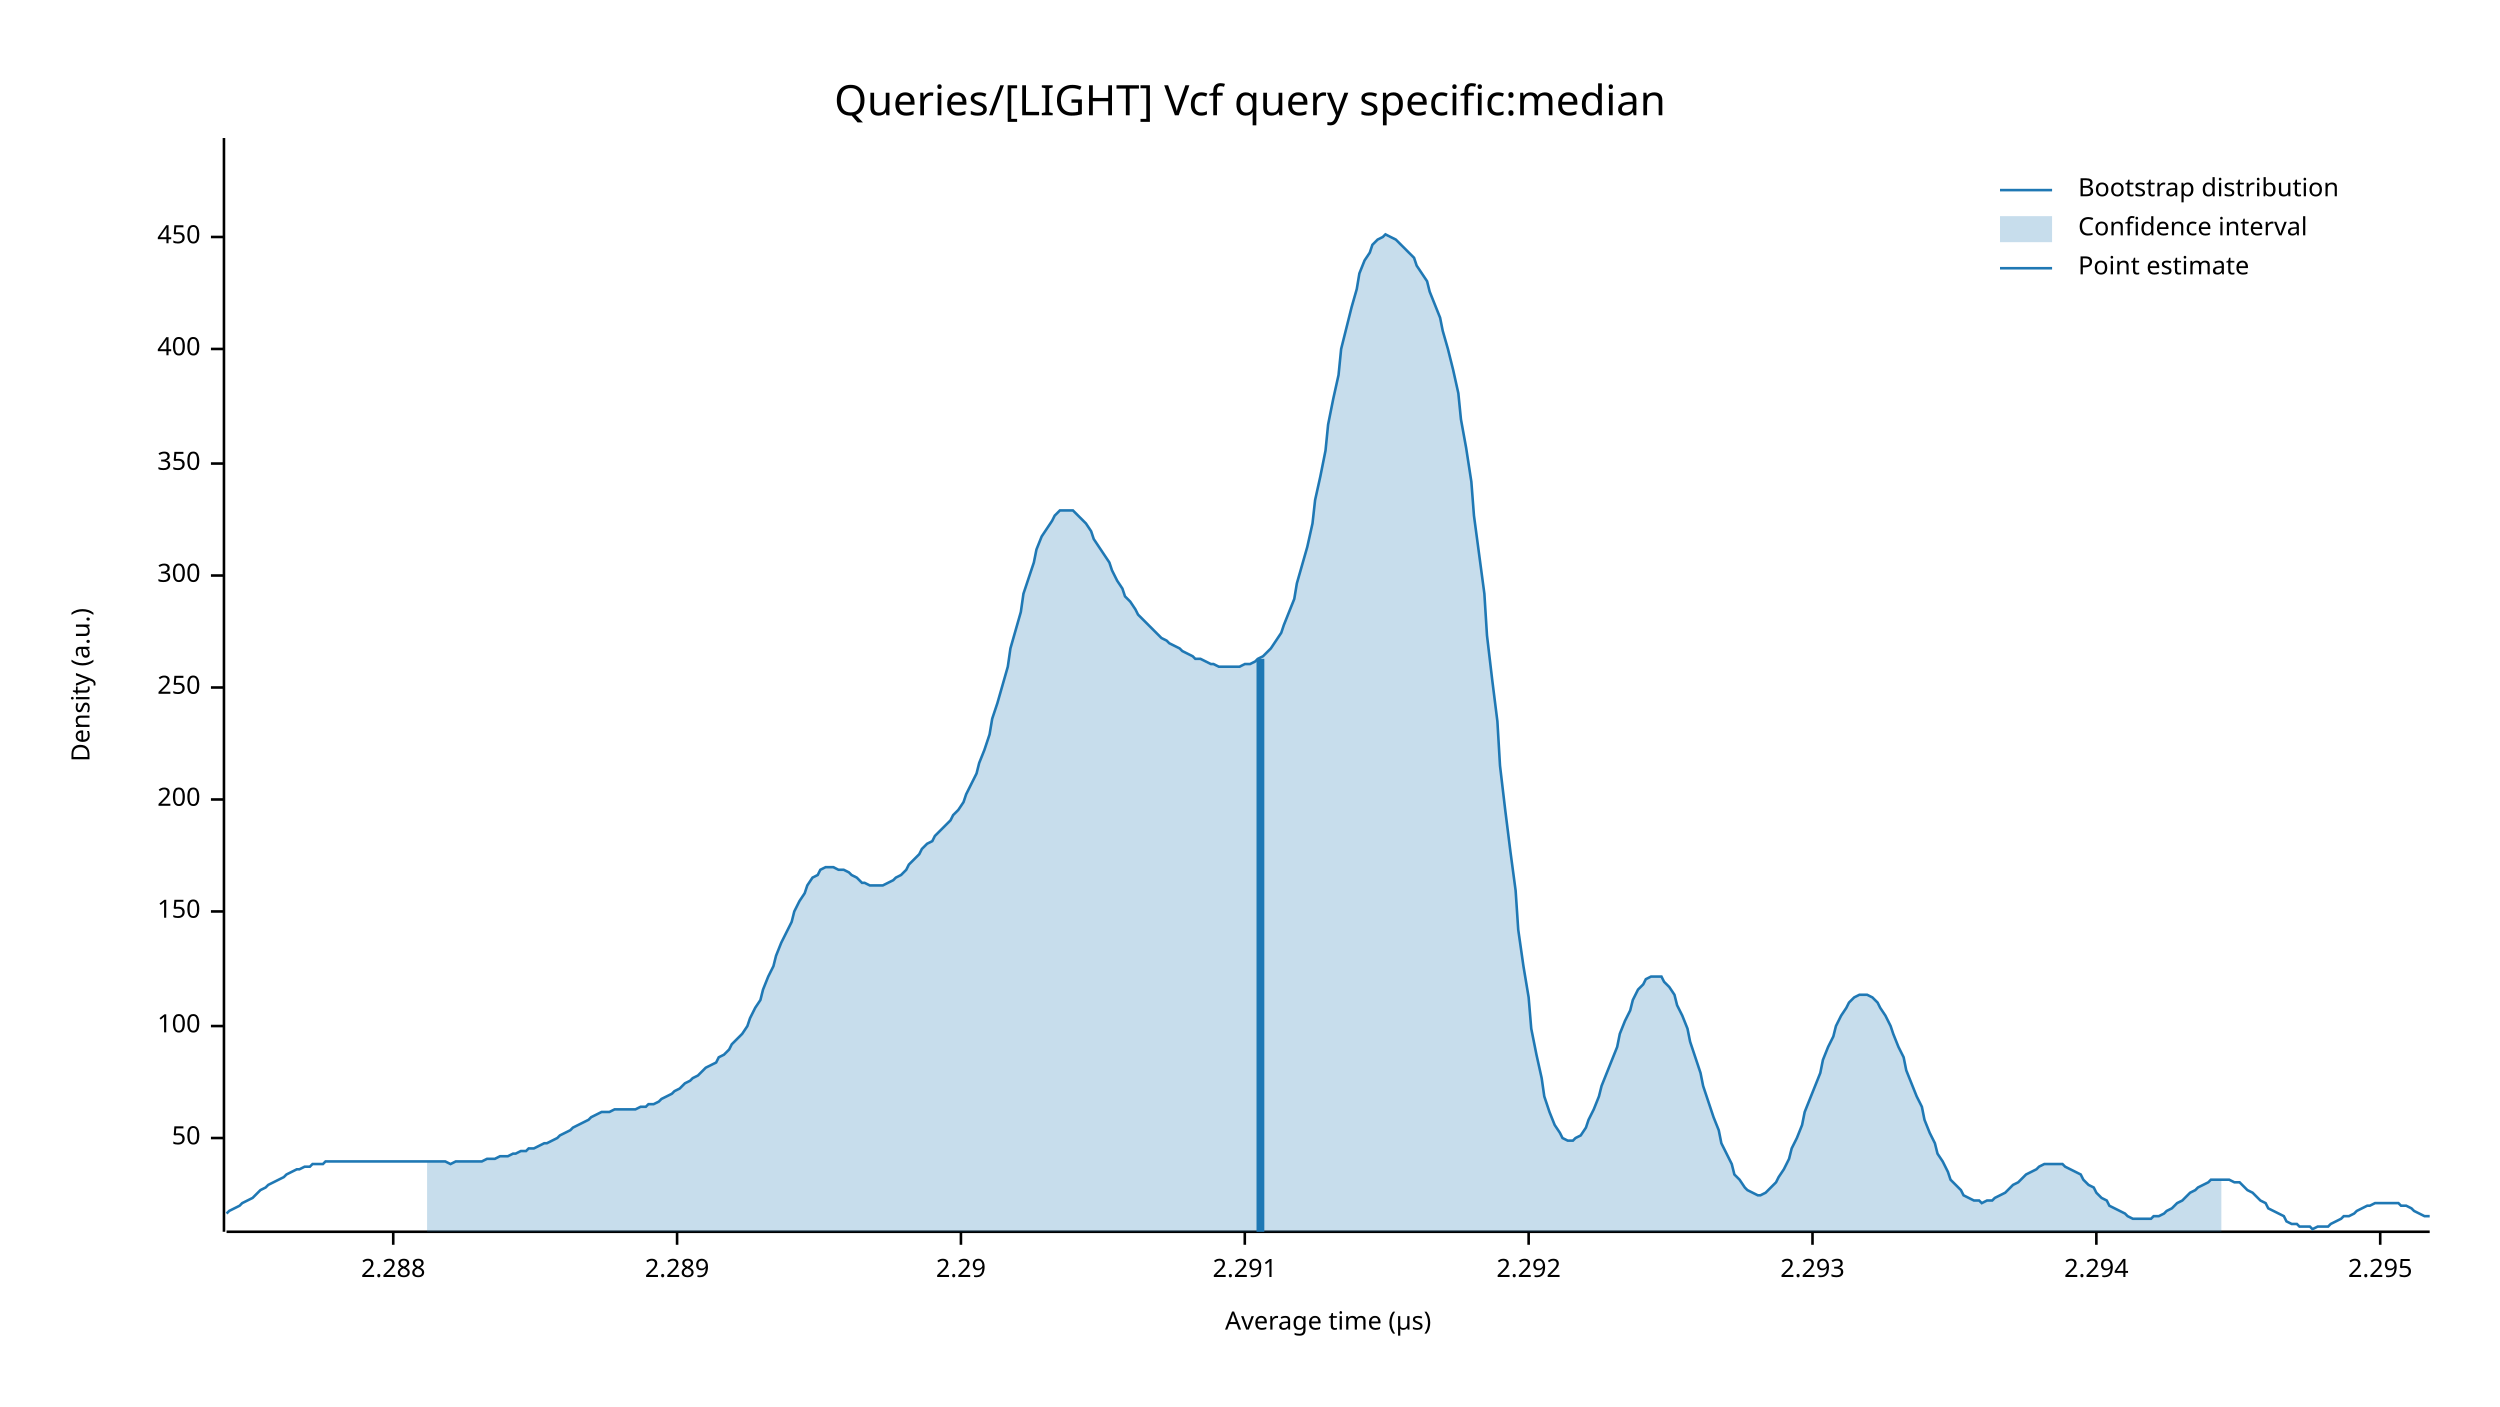
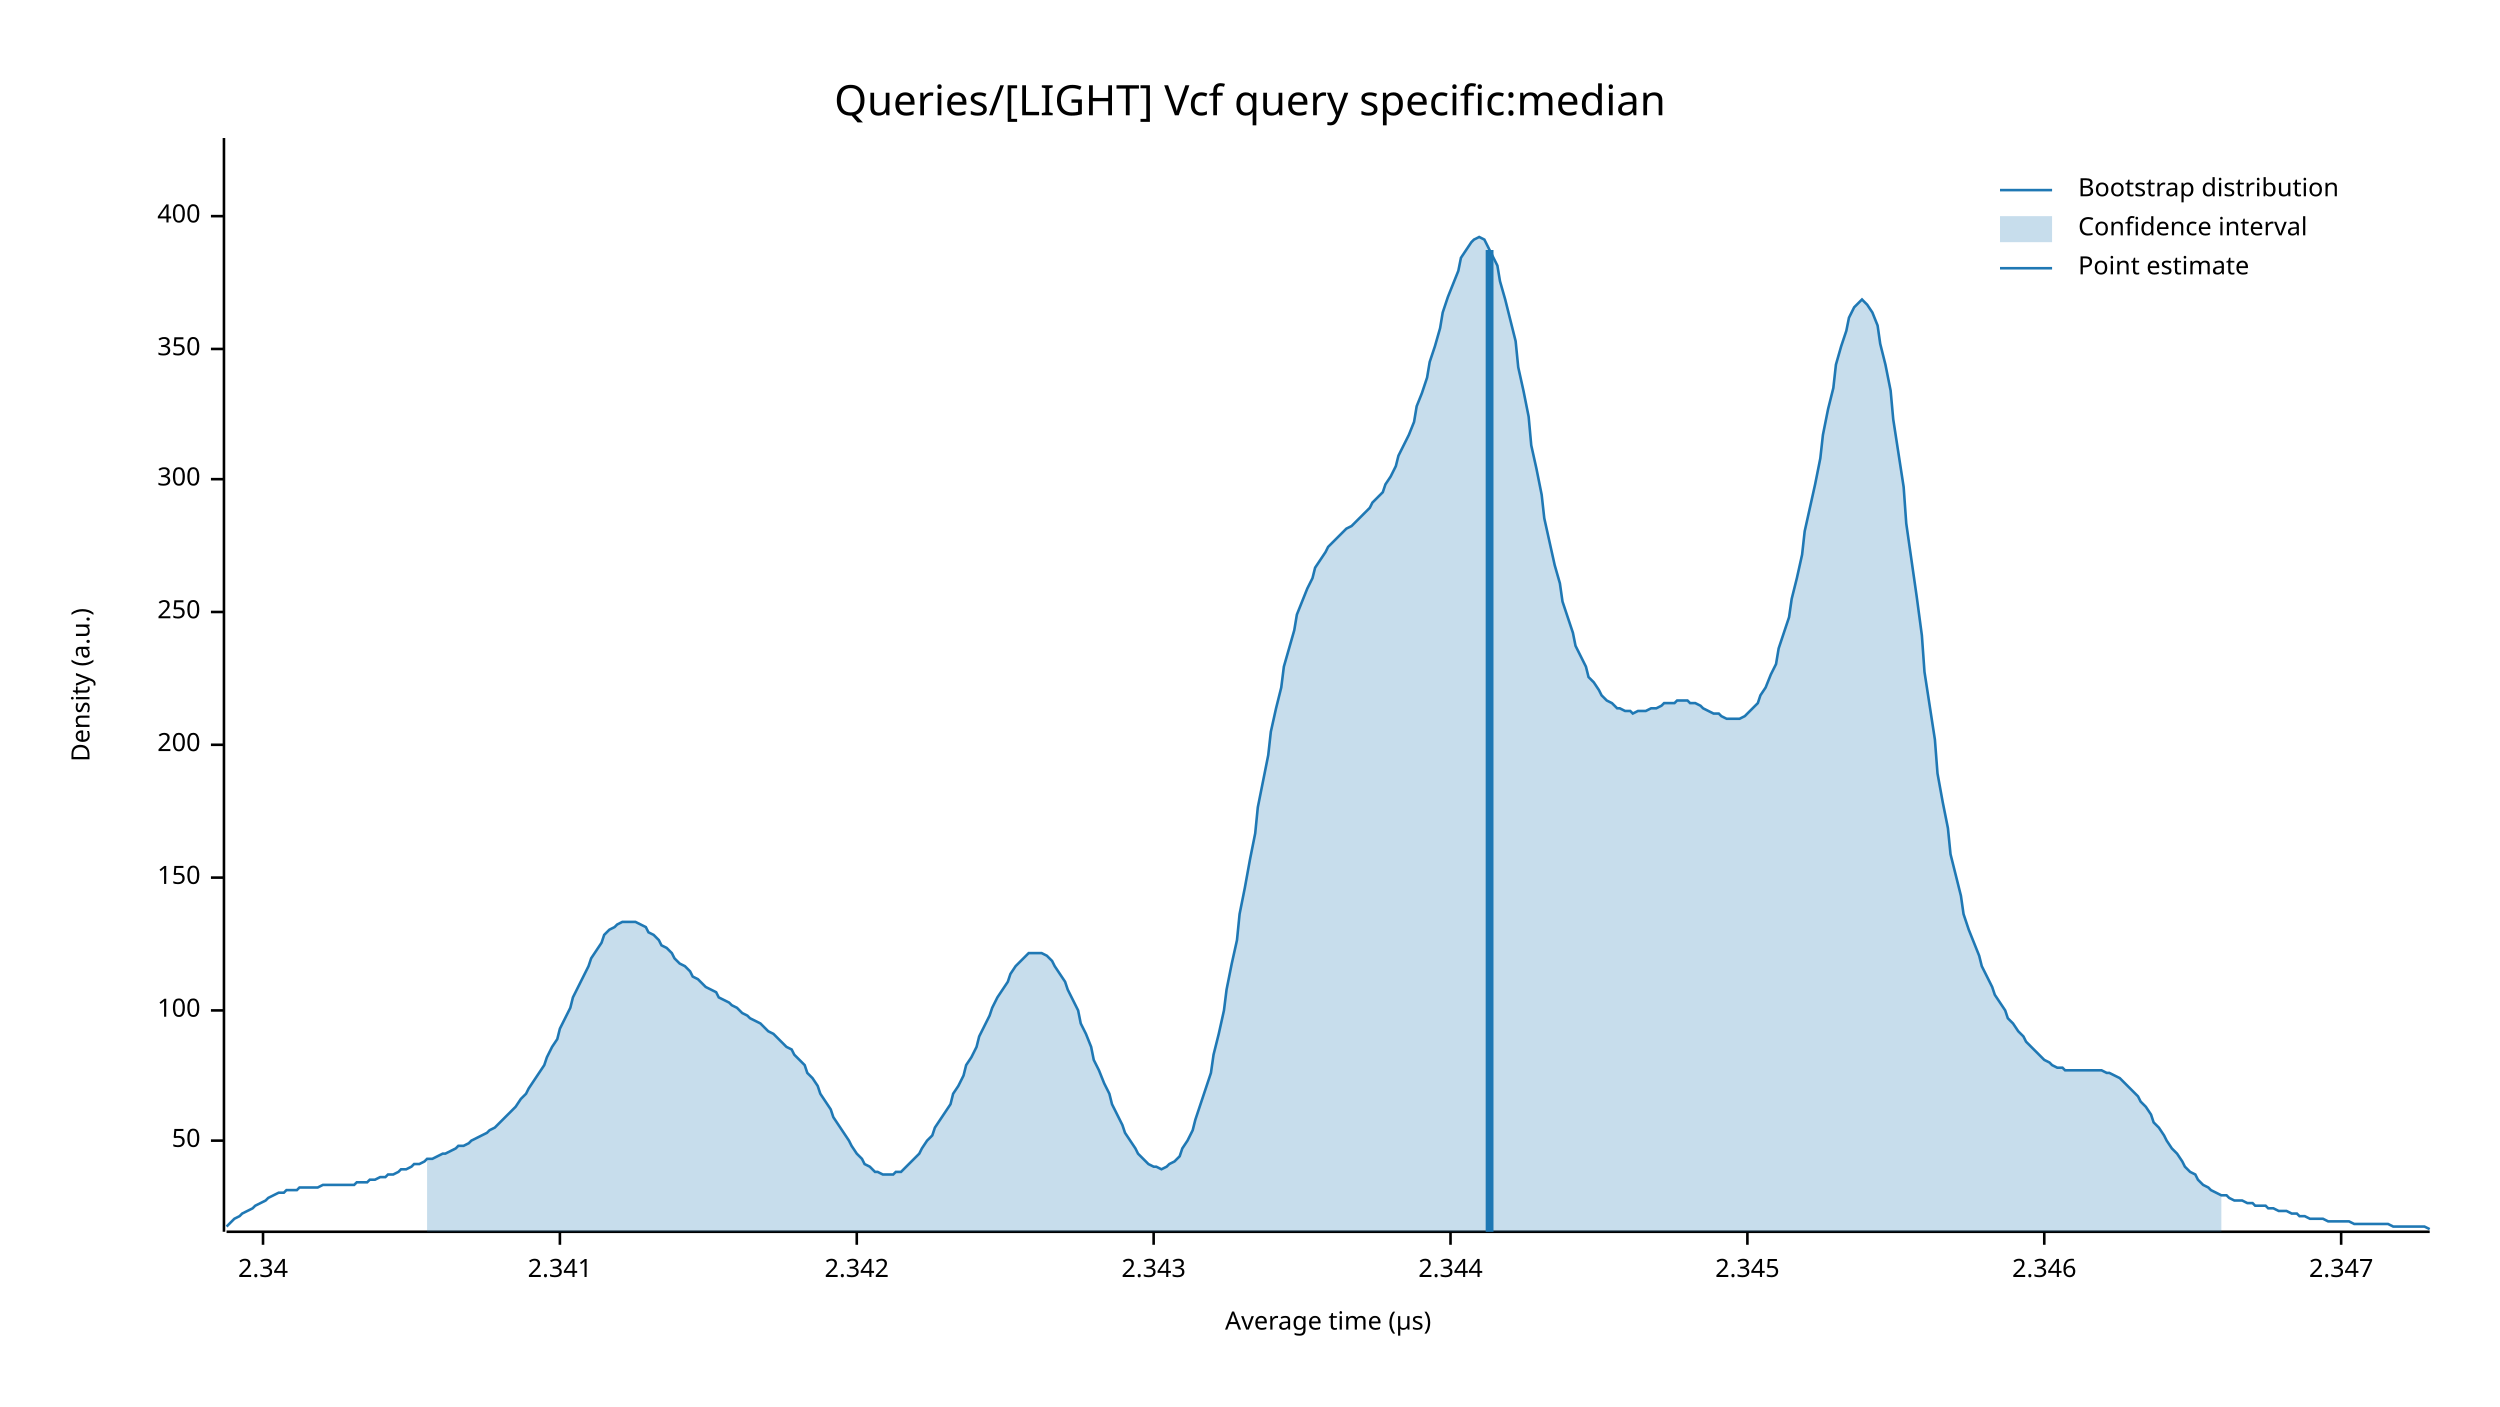
<svg xmlns="http://www.w3.org/2000/svg" width="960" height="540" viewBox="0 0 960 540">
  <text x="480" y="32" dy="0.76em" text-anchor="middle" font-family="sans-serif" font-size="16.129" opacity="1" fill="#000000">
Queries/[LIGHT] Vcf query specific:median
</text>
  <text x="27" y="263" dy="0.76em" text-anchor="middle" font-family="sans-serif" font-size="9.677" opacity="1" fill="#000000" transform="rotate(270, 27, 263)">
Density (a.u.)
</text>
  <text x="510" y="513" dy="-0.5ex" text-anchor="middle" font-family="sans-serif" font-size="9.677" opacity="1" fill="#000000">
Average time (µs)
</text>
  <polyline fill="none" opacity="1" stroke="#000000" stroke-width="1" points="86,53 86,473 " />
-   <text x="77" y="437" dy="0.5ex" text-anchor="end" font-family="sans-serif" font-size="9.677" opacity="1" fill="#000000">
+   <text x="77" y="438" dy="0.5ex" text-anchor="end" font-family="sans-serif" font-size="9.677" opacity="1" fill="#000000">
50
</text>
-   <polyline fill="none" opacity="1" stroke="#000000" stroke-width="1" points="81,437 86,437 " />
-   <text x="77" y="394" dy="0.5ex" text-anchor="end" font-family="sans-serif" font-size="9.677" opacity="1" fill="#000000">
+   <polyline fill="none" opacity="1" stroke="#000000" stroke-width="1" points="81,438 86,438 " />
+   <text x="77" y="388" dy="0.5ex" text-anchor="end" font-family="sans-serif" font-size="9.677" opacity="1" fill="#000000">
100
</text>
-   <polyline fill="none" opacity="1" stroke="#000000" stroke-width="1" points="81,394 86,394 " />
-   <text x="77" y="350" dy="0.5ex" text-anchor="end" font-family="sans-serif" font-size="9.677" opacity="1" fill="#000000">
+   <polyline fill="none" opacity="1" stroke="#000000" stroke-width="1" points="81,388 86,388 " />
+   <text x="77" y="337" dy="0.5ex" text-anchor="end" font-family="sans-serif" font-size="9.677" opacity="1" fill="#000000">
150
</text>
-   <polyline fill="none" opacity="1" stroke="#000000" stroke-width="1" points="81,350 86,350 " />
-   <text x="77" y="307" dy="0.5ex" text-anchor="end" font-family="sans-serif" font-size="9.677" opacity="1" fill="#000000">
+   <polyline fill="none" opacity="1" stroke="#000000" stroke-width="1" points="81,337 86,337 " />
+   <text x="77" y="286" dy="0.5ex" text-anchor="end" font-family="sans-serif" font-size="9.677" opacity="1" fill="#000000">
200
</text>
-   <polyline fill="none" opacity="1" stroke="#000000" stroke-width="1" points="81,307 86,307 " />
-   <text x="77" y="264" dy="0.5ex" text-anchor="end" font-family="sans-serif" font-size="9.677" opacity="1" fill="#000000">
+   <polyline fill="none" opacity="1" stroke="#000000" stroke-width="1" points="81,286 86,286 " />
+   <text x="77" y="235" dy="0.5ex" text-anchor="end" font-family="sans-serif" font-size="9.677" opacity="1" fill="#000000">
250
</text>
-   <polyline fill="none" opacity="1" stroke="#000000" stroke-width="1" points="81,264 86,264 " />
-   <text x="77" y="221" dy="0.5ex" text-anchor="end" font-family="sans-serif" font-size="9.677" opacity="1" fill="#000000">
+   <polyline fill="none" opacity="1" stroke="#000000" stroke-width="1" points="81,235 86,235 " />
+   <text x="77" y="184" dy="0.5ex" text-anchor="end" font-family="sans-serif" font-size="9.677" opacity="1" fill="#000000">
300
</text>
-   <polyline fill="none" opacity="1" stroke="#000000" stroke-width="1" points="81,221 86,221 " />
-   <text x="77" y="178" dy="0.5ex" text-anchor="end" font-family="sans-serif" font-size="9.677" opacity="1" fill="#000000">
+   <polyline fill="none" opacity="1" stroke="#000000" stroke-width="1" points="81,184 86,184 " />
+   <text x="77" y="134" dy="0.5ex" text-anchor="end" font-family="sans-serif" font-size="9.677" opacity="1" fill="#000000">
350
</text>
-   <polyline fill="none" opacity="1" stroke="#000000" stroke-width="1" points="81,178 86,178 " />
-   <text x="77" y="134" dy="0.5ex" text-anchor="end" font-family="sans-serif" font-size="9.677" opacity="1" fill="#000000">
+   <polyline fill="none" opacity="1" stroke="#000000" stroke-width="1" points="81,134 86,134 " />
+   <text x="77" y="83" dy="0.5ex" text-anchor="end" font-family="sans-serif" font-size="9.677" opacity="1" fill="#000000">
400
</text>
-   <polyline fill="none" opacity="1" stroke="#000000" stroke-width="1" points="81,134 86,134 " />
-   <text x="77" y="91" dy="0.5ex" text-anchor="end" font-family="sans-serif" font-size="9.677" opacity="1" fill="#000000">
- 450
+   <polyline fill="none" opacity="1" stroke="#000000" stroke-width="1" points="81,83 86,83 " />
+   <polyline fill="none" opacity="1" stroke="#000000" stroke-width="1" points="87,473 933,473 " />
+   <text x="101" y="483" dy="0.76em" text-anchor="middle" font-family="sans-serif" font-size="9.677" opacity="1" fill="#000000">
+ 2.34
</text>
-   <polyline fill="none" opacity="1" stroke="#000000" stroke-width="1" points="81,91 86,91 " />
-   <polyline fill="none" opacity="1" stroke="#000000" stroke-width="1" points="87,473 933,473 " />
-   <text x="151" y="483" dy="0.76em" text-anchor="middle" font-family="sans-serif" font-size="9.677" opacity="1" fill="#000000">
- 2.288
+   <polyline fill="none" opacity="1" stroke="#000000" stroke-width="1" points="101,473 101,478 " />
+   <text x="215" y="483" dy="0.76em" text-anchor="middle" font-family="sans-serif" font-size="9.677" opacity="1" fill="#000000">
+ 2.341
</text>
-   <polyline fill="none" opacity="1" stroke="#000000" stroke-width="1" points="151,473 151,478 " />
-   <text x="260" y="483" dy="0.76em" text-anchor="middle" font-family="sans-serif" font-size="9.677" opacity="1" fill="#000000">
- 2.289
+   <polyline fill="none" opacity="1" stroke="#000000" stroke-width="1" points="215,473 215,478 " />
+   <text x="329" y="483" dy="0.76em" text-anchor="middle" font-family="sans-serif" font-size="9.677" opacity="1" fill="#000000">
+ 2.342
</text>
-   <polyline fill="none" opacity="1" stroke="#000000" stroke-width="1" points="260,473 260,478 " />
-   <text x="369" y="483" dy="0.76em" text-anchor="middle" font-family="sans-serif" font-size="9.677" opacity="1" fill="#000000">
- 2.29
+   <polyline fill="none" opacity="1" stroke="#000000" stroke-width="1" points="329,473 329,478 " />
+   <text x="443" y="483" dy="0.76em" text-anchor="middle" font-family="sans-serif" font-size="9.677" opacity="1" fill="#000000">
+ 2.343
</text>
-   <polyline fill="none" opacity="1" stroke="#000000" stroke-width="1" points="369,473 369,478 " />
-   <text x="478" y="483" dy="0.76em" text-anchor="middle" font-family="sans-serif" font-size="9.677" opacity="1" fill="#000000">
- 2.291
+   <polyline fill="none" opacity="1" stroke="#000000" stroke-width="1" points="443,473 443,478 " />
+   <text x="557" y="483" dy="0.76em" text-anchor="middle" font-family="sans-serif" font-size="9.677" opacity="1" fill="#000000">
+ 2.344
</text>
-   <polyline fill="none" opacity="1" stroke="#000000" stroke-width="1" points="478,473 478,478 " />
-   <text x="587" y="483" dy="0.76em" text-anchor="middle" font-family="sans-serif" font-size="9.677" opacity="1" fill="#000000">
- 2.292
+   <polyline fill="none" opacity="1" stroke="#000000" stroke-width="1" points="557,473 557,478 " />
+   <text x="671" y="483" dy="0.76em" text-anchor="middle" font-family="sans-serif" font-size="9.677" opacity="1" fill="#000000">
+ 2.345
</text>
-   <polyline fill="none" opacity="1" stroke="#000000" stroke-width="1" points="587,473 587,478 " />
-   <text x="696" y="483" dy="0.76em" text-anchor="middle" font-family="sans-serif" font-size="9.677" opacity="1" fill="#000000">
- 2.293
+   <polyline fill="none" opacity="1" stroke="#000000" stroke-width="1" points="671,473 671,478 " />
+   <text x="785" y="483" dy="0.76em" text-anchor="middle" font-family="sans-serif" font-size="9.677" opacity="1" fill="#000000">
+ 2.346
</text>
-   <polyline fill="none" opacity="1" stroke="#000000" stroke-width="1" points="696,473 696,478 " />
-   <text x="805" y="483" dy="0.76em" text-anchor="middle" font-family="sans-serif" font-size="9.677" opacity="1" fill="#000000">
- 2.294
+   <polyline fill="none" opacity="1" stroke="#000000" stroke-width="1" points="785,473 785,478 " />
+   <text x="899" y="483" dy="0.76em" text-anchor="middle" font-family="sans-serif" font-size="9.677" opacity="1" fill="#000000">
+ 2.347
</text>
-   <polyline fill="none" opacity="1" stroke="#000000" stroke-width="1" points="805,473 805,478 " />
-   <text x="914" y="483" dy="0.76em" text-anchor="middle" font-family="sans-serif" font-size="9.677" opacity="1" fill="#000000">
- 2.295
- </text>
-   <polyline fill="none" opacity="1" stroke="#000000" stroke-width="1" points="914,473 914,478 " />
-   <polyline fill="none" opacity="1" stroke="#1F78B4" stroke-width="1" points="87,466 88,465 90,464 92,463 93,462 95,461 97,460 98,459 100,457 102,456 103,455 105,454 107,453 109,452 110,451 112,450 114,449 115,449 117,448 119,448 120,447 122,447 124,447 125,446 127,446 129,446 131,446 132,446 134,446 136,446 137,446 139,446 141,446 142,446 144,446 146,446 148,446 149,446 151,446 153,446 154,446 156,446 158,446 159,446 161,446 163,446 164,446 166,446 168,446 170,446 171,446 173,447 175,446 176,446 178,446 180,446 181,446 183,446 185,446 187,445 188,445 190,445 192,444 193,444 195,444 197,443 198,443 200,442 202,442 203,441 205,441 207,440 209,439 210,439 212,438 214,437 215,436 217,435 219,434 220,433 222,432 224,431 226,430 227,429 229,428 231,427 232,427 234,427 236,426 237,426 239,426 241,426 242,426 244,426 246,425 248,425 249,424 251,424 253,423 254,422 256,421 258,420 259,419 261,418 263,416 265,415 266,414 268,413 270,411 271,410 273,409 275,408 276,406 278,405 280,403 281,401 283,399 285,397 287,394 288,391 290,387 292,384 293,380 295,375 297,371 298,367 300,362 302,358 304,354 305,350 307,346 309,343 310,340 312,337 314,336 315,334 317,333 319,333 320,333 322,334 324,334 326,335 327,336 329,337 331,339 332,339 334,340 336,340 337,340 339,340 341,339 343,338 344,337 346,336 348,334 349,332 351,330 353,328 354,326 356,324 358,323 359,321 361,319 363,317 365,315 366,313 368,311 370,308 371,305 373,301 375,297 376,293 378,288 380,282 381,276 383,270 385,263 387,256 388,249 390,242 392,235 393,228 395,222 397,216 398,211 400,206 402,203 404,200 405,198 407,196 409,196 410,196 412,196 414,198 415,199 417,201 419,204 420,207 422,210 424,213 426,216 427,219 429,223 431,226 432,229 434,231 436,234 437,236 439,238 441,240 443,242 444,243 446,245 448,246 449,247 451,248 453,249 454,250 456,251 458,252 459,253 461,253 463,254 465,255 466,255 468,256 470,256 471,256 473,256 475,256 476,256 478,255 480,255 482,254 483,253 485,252 487,250 488,249 490,246 492,243 493,240 495,235 497,230 498,224 500,217 502,210 504,201 505,192 507,183 509,173 510,163 512,153 514,144 515,134 517,126 519,118 521,111 522,105 524,100 526,97 527,94 529,92 531,91 532,90 534,91 536,92 537,93 539,95 541,97 543,99 544,102 546,105 548,108 549,112 551,117 553,122 554,127 556,134 558,142 560,151 561,161 563,172 565,185 566,198 568,213 570,228 571,244 573,261 575,277 576,294 578,311 580,327 582,342 583,357 585,371 587,383 588,395 590,405 592,414 593,421 595,427 597,432 599,435 600,437 602,438 604,438 605,437 607,436 609,433 610,430 612,426 614,421 615,417 617,412 619,407 621,402 622,397 624,392 626,388 627,384 629,380 631,378 632,376 634,375 636,375 638,375 639,377 641,379 643,382 644,386 646,390 648,395 649,400 651,406 653,412 654,417 656,423 658,429 660,434 661,439 663,443 665,447 666,451 668,453 670,456 671,457 673,458 675,459 676,459 678,458 680,456 682,454 683,452 685,449 687,445 688,441 690,437 692,432 693,427 695,422 697,417 699,412 700,407 702,402 704,398 705,394 707,390 709,387 710,385 712,383 714,382 715,382 717,382 719,383 721,385 722,387 724,390 726,394 727,397 729,402 731,406 732,411 734,416 736,421 738,425 739,430 741,435 743,439 744,443 746,446 748,450 749,453 751,455 753,457 754,459 756,460 758,461 760,461 761,462 763,461 765,461 766,460 768,459 770,458 771,457 773,455 775,454 777,452 778,451 780,450 782,449 783,448 785,447 787,447 788,447 790,447 792,447 793,448 795,449 797,450 799,451 800,453 802,455 804,456 805,458 807,460 809,461 810,463 812,464 814,465 816,466 817,467 819,468 821,468 822,468 824,468 826,468 827,467 829,467 831,466 832,465 834,464 836,462 838,461 839,460 841,458 843,457 844,456 846,455 848,454 849,453 851,453 853,453 855,453 856,453 858,454 860,454 861,455 863,457 865,458 866,459 868,461 870,462 871,464 873,465 875,466 877,467 878,469 880,470 882,470 883,471 885,471 887,471 888,472 890,471 892,471 894,471 895,470 897,469 899,468 900,467 902,467 904,466 905,465 907,464 909,463 910,463 912,462 914,462 916,462 917,462 919,462 921,462 922,463 924,463 926,464 927,465 929,466 931,467 933,467 " />
-   <polygon opacity="0.25" fill="#1F78B4" points="164,446 166,446 168,446 170,446 171,446 173,447 175,446 176,446 178,446 180,446 181,446 183,446 185,446 187,445 188,445 190,445 192,444 193,444 195,444 197,443 198,443 200,442 202,442 203,441 205,441 207,440 209,439 210,439 212,438 214,437 215,436 217,435 219,434 220,433 222,432 224,431 226,430 227,429 229,428 231,427 232,427 234,427 236,426 237,426 239,426 241,426 242,426 244,426 246,425 248,425 249,424 251,424 253,423 254,422 256,421 258,420 259,419 261,418 263,416 265,415 266,414 268,413 270,411 271,410 273,409 275,408 276,406 278,405 280,403 281,401 283,399 285,397 287,394 288,391 290,387 292,384 293,380 295,375 297,371 298,367 300,362 302,358 304,354 305,350 307,346 309,343 310,340 312,337 314,336 315,334 317,333 319,333 320,333 322,334 324,334 326,335 327,336 329,337 331,339 332,339 334,340 336,340 337,340 339,340 341,339 343,338 344,337 346,336 348,334 349,332 351,330 353,328 354,326 356,324 358,323 359,321 361,319 363,317 365,315 366,313 368,311 370,308 371,305 373,301 375,297 376,293 378,288 380,282 381,276 383,270 385,263 387,256 388,249 390,242 392,235 393,228 395,222 397,216 398,211 400,206 402,203 404,200 405,198 407,196 409,196 410,196 412,196 414,198 415,199 417,201 419,204 420,207 422,210 424,213 426,216 427,219 429,223 431,226 432,229 434,231 436,234 437,236 439,238 441,240 443,242 444,243 446,245 448,246 449,247 451,248 453,249 454,250 456,251 458,252 459,253 461,253 463,254 465,255 466,255 468,256 470,256 471,256 473,256 475,256 476,256 478,255 480,255 482,254 483,253 485,252 487,250 488,249 490,246 492,243 493,240 495,235 497,230 498,224 500,217 502,210 504,201 505,192 507,183 509,173 510,163 512,153 514,144 515,134 517,126 519,118 521,111 522,105 524,100 526,97 527,94 529,92 531,91 532,90 534,91 536,92 537,93 539,95 541,97 543,99 544,102 546,105 548,108 549,112 551,117 553,122 554,127 556,134 558,142 560,151 561,161 563,172 565,185 566,198 568,213 570,228 571,244 573,261 575,277 576,294 578,311 580,327 582,342 583,357 585,371 587,383 588,395 590,405 592,414 593,421 595,427 597,432 599,435 600,437 602,438 604,438 605,437 607,436 609,433 610,430 612,426 614,421 615,417 617,412 619,407 621,402 622,397 624,392 626,388 627,384 629,380 631,378 632,376 634,375 636,375 638,375 639,377 641,379 643,382 644,386 646,390 648,395 649,400 651,406 653,412 654,417 656,423 658,429 660,434 661,439 663,443 665,447 666,451 668,453 670,456 671,457 673,458 675,459 676,459 678,458 680,456 682,454 683,452 685,449 687,445 688,441 690,437 692,432 693,427 695,422 697,417 699,412 700,407 702,402 704,398 705,394 707,390 709,387 710,385 712,383 714,382 715,382 717,382 719,383 721,385 722,387 724,390 726,394 727,397 729,402 731,406 732,411 734,416 736,421 738,425 739,430 741,435 743,439 744,443 746,446 748,450 749,453 751,455 753,457 754,459 756,460 758,461 760,461 761,462 763,461 765,461 766,460 768,459 770,458 771,457 773,455 775,454 777,452 778,451 780,450 782,449 783,448 785,447 787,447 788,447 790,447 792,447 793,448 795,449 797,450 799,451 800,453 802,455 804,456 805,458 807,460 809,461 810,463 812,464 814,465 816,466 817,467 819,468 821,468 822,468 824,468 826,468 827,467 829,467 831,466 832,465 834,464 836,462 838,461 839,460 841,458 843,457 844,456 846,455 848,454 849,453 851,453 853,453 853,473 164,473 " />
-   <polyline fill="none" opacity="1" stroke="#1F78B4" stroke-width="3" points="484,473 484,253 " />
+   <polyline fill="none" opacity="1" stroke="#000000" stroke-width="1" points="899,473 899,478 " />
+   <polyline fill="none" opacity="1" stroke="#1F78B4" stroke-width="1" points="87,471 88,470 90,468 92,467 93,466 95,465 97,464 98,463 100,462 102,461 103,460 105,459 107,458 109,458 110,457 112,457 114,457 115,456 117,456 119,456 120,456 122,456 124,455 125,455 127,455 129,455 131,455 132,455 134,455 136,455 137,454 139,454 141,454 142,453 144,453 146,452 148,452 149,451 151,451 153,450 154,449 156,449 158,448 159,447 161,447 163,446 164,445 166,445 168,444 170,443 171,443 173,442 175,441 176,440 178,440 180,439 181,438 183,437 185,436 187,435 188,434 190,433 192,431 193,430 195,428 197,426 198,425 200,422 202,420 203,418 205,415 207,412 209,409 210,406 212,402 214,399 215,395 217,391 219,387 220,383 222,379 224,375 226,371 227,368 229,365 231,362 232,359 234,357 236,356 237,355 239,354 241,354 242,354 244,354 246,355 248,356 249,358 251,359 253,361 254,363 256,364 258,366 259,368 261,370 263,371 265,373 266,375 268,376 270,378 271,379 273,380 275,381 276,383 278,384 280,385 281,386 283,387 285,389 287,390 288,391 290,392 292,393 293,394 295,396 297,397 298,398 300,400 302,402 304,403 305,405 307,407 309,409 310,412 312,414 314,417 315,420 317,423 319,426 320,429 322,432 324,435 326,438 327,440 329,443 331,445 332,447 334,448 336,450 337,450 339,451 341,451 343,451 344,450 346,450 348,448 349,447 351,445 353,443 354,441 356,438 358,436 359,433 361,430 363,427 365,424 366,420 368,417 370,413 371,409 373,406 375,402 376,398 378,394 380,390 381,387 383,383 385,380 387,377 388,374 390,371 392,369 393,368 395,366 397,366 398,366 400,366 402,367 404,369 405,371 407,374 409,377 410,380 412,384 414,388 415,393 417,397 419,402 420,407 422,411 424,416 426,420 427,424 429,428 431,432 432,435 434,438 436,441 437,443 439,445 441,447 443,448 444,448 446,449 448,448 449,447 451,446 453,444 454,441 456,438 458,434 459,430 461,424 463,418 465,412 466,405 468,397 470,388 471,380 473,370 475,361 476,351 478,341 480,330 482,320 483,310 485,300 487,290 488,281 490,272 492,264 493,256 495,249 497,242 498,236 500,231 502,226 504,222 505,218 507,215 509,212 510,210 512,208 514,206 515,205 517,203 519,202 521,200 522,199 524,197 526,195 527,193 529,191 531,189 532,186 534,183 536,179 537,175 539,171 541,167 543,162 544,156 546,151 548,145 549,139 551,133 553,126 554,120 556,114 558,109 560,104 561,99 563,96 565,93 566,92 568,91 570,92 571,94 573,98 575,102 576,108 578,115 580,123 582,131 583,141 585,150 587,160 588,171 590,180 592,190 593,199 595,208 597,217 599,224 600,231 602,237 604,243 605,248 607,252 609,256 610,260 612,262 614,265 615,267 617,269 619,270 621,272 622,272 624,273 626,273 627,274 629,273 631,273 632,273 634,272 636,272 638,271 639,270 641,270 643,270 644,269 646,269 648,269 649,270 651,270 653,271 654,272 656,273 658,274 660,274 661,275 663,276 665,276 666,276 668,276 670,275 671,274 673,272 675,270 676,267 678,264 680,259 682,255 683,249 685,243 687,237 688,230 690,222 692,213 693,204 695,195 697,186 699,176 700,167 702,157 704,149 705,140 707,133 709,127 710,122 712,118 714,116 715,115 717,117 719,120 721,125 722,132 724,140 726,150 727,161 729,174 731,187 732,201 734,215 736,229 738,244 739,258 741,271 743,284 744,297 746,308 748,318 749,328 751,336 753,344 754,351 756,357 758,362 760,367 761,371 763,375 765,379 766,382 768,385 770,388 771,391 773,393 775,396 777,398 778,400 780,402 782,404 783,405 785,407 787,408 788,409 790,410 792,410 793,411 795,411 797,411 799,411 800,411 802,411 804,411 805,411 807,411 809,412 810,412 812,413 814,414 816,416 817,417 819,419 821,421 822,423 824,425 826,428 827,431 829,433 831,436 832,438 834,441 836,443 838,446 839,448 841,450 843,451 844,453 846,455 848,456 849,457 851,458 853,459 855,459 856,460 858,461 860,461 861,461 863,462 865,462 866,463 868,463 870,463 871,464 873,464 875,465 877,465 878,465 880,466 882,466 883,467 885,467 887,468 888,468 890,468 892,468 894,469 895,469 897,469 899,469 900,469 902,469 904,470 905,470 907,470 909,470 910,470 912,470 914,470 916,470 917,470 919,471 921,471 922,471 924,471 926,471 927,471 929,471 931,471 933,472 " />
+   <polygon opacity="0.25" fill="#1F78B4" points="164,445 166,445 168,444 170,443 171,443 173,442 175,441 176,440 178,440 180,439 181,438 183,437 185,436 187,435 188,434 190,433 192,431 193,430 195,428 197,426 198,425 200,422 202,420 203,418 205,415 207,412 209,409 210,406 212,402 214,399 215,395 217,391 219,387 220,383 222,379 224,375 226,371 227,368 229,365 231,362 232,359 234,357 236,356 237,355 239,354 241,354 242,354 244,354 246,355 248,356 249,358 251,359 253,361 254,363 256,364 258,366 259,368 261,370 263,371 265,373 266,375 268,376 270,378 271,379 273,380 275,381 276,383 278,384 280,385 281,386 283,387 285,389 287,390 288,391 290,392 292,393 293,394 295,396 297,397 298,398 300,400 302,402 304,403 305,405 307,407 309,409 310,412 312,414 314,417 315,420 317,423 319,426 320,429 322,432 324,435 326,438 327,440 329,443 331,445 332,447 334,448 336,450 337,450 339,451 341,451 343,451 344,450 346,450 348,448 349,447 351,445 353,443 354,441 356,438 358,436 359,433 361,430 363,427 365,424 366,420 368,417 370,413 371,409 373,406 375,402 376,398 378,394 380,390 381,387 383,383 385,380 387,377 388,374 390,371 392,369 393,368 395,366 397,366 398,366 400,366 402,367 404,369 405,371 407,374 409,377 410,380 412,384 414,388 415,393 417,397 419,402 420,407 422,411 424,416 426,420 427,424 429,428 431,432 432,435 434,438 436,441 437,443 439,445 441,447 443,448 444,448 446,449 448,448 449,447 451,446 453,444 454,441 456,438 458,434 459,430 461,424 463,418 465,412 466,405 468,397 470,388 471,380 473,370 475,361 476,351 478,341 480,330 482,320 483,310 485,300 487,290 488,281 490,272 492,264 493,256 495,249 497,242 498,236 500,231 502,226 504,222 505,218 507,215 509,212 510,210 512,208 514,206 515,205 517,203 519,202 521,200 522,199 524,197 526,195 527,193 529,191 531,189 532,186 534,183 536,179 537,175 539,171 541,167 543,162 544,156 546,151 548,145 549,139 551,133 553,126 554,120 556,114 558,109 560,104 561,99 563,96 565,93 566,92 568,91 570,92 571,94 573,98 575,102 576,108 578,115 580,123 582,131 583,141 585,150 587,160 588,171 590,180 592,190 593,199 595,208 597,217 599,224 600,231 602,237 604,243 605,248 607,252 609,256 610,260 612,262 614,265 615,267 617,269 619,270 621,272 622,272 624,273 626,273 627,274 629,273 631,273 632,273 634,272 636,272 638,271 639,270 641,270 643,270 644,269 646,269 648,269 649,270 651,270 653,271 654,272 656,273 658,274 660,274 661,275 663,276 665,276 666,276 668,276 670,275 671,274 673,272 675,270 676,267 678,264 680,259 682,255 683,249 685,243 687,237 688,230 690,222 692,213 693,204 695,195 697,186 699,176 700,167 702,157 704,149 705,140 707,133 709,127 710,122 712,118 714,116 715,115 717,117 719,120 721,125 722,132 724,140 726,150 727,161 729,174 731,187 732,201 734,215 736,229 738,244 739,258 741,271 743,284 744,297 746,308 748,318 749,328 751,336 753,344 754,351 756,357 758,362 760,367 761,371 763,375 765,379 766,382 768,385 770,388 771,391 773,393 775,396 777,398 778,400 780,402 782,404 783,405 785,407 787,408 788,409 790,410 792,410 793,411 795,411 797,411 799,411 800,411 802,411 804,411 805,411 807,411 809,412 810,412 812,413 814,414 816,416 817,417 819,419 821,421 822,423 824,425 826,428 827,431 829,433 831,436 832,438 834,441 836,443 838,446 839,448 841,450 843,451 844,453 846,455 848,456 849,457 851,458 853,459 853,473 164,473 " />
+   <polyline fill="none" opacity="1" stroke="#1F78B4" stroke-width="3" points="572,473 572,96 " />
  <text x="798" y="68" dy="0.76em" text-anchor="start" font-family="sans-serif" font-size="9.677" opacity="1" fill="#000000">
Bootstrap distribution
</text>
  <text x="798" y="83" dy="0.76em" text-anchor="start" font-family="sans-serif" font-size="9.677" opacity="1" fill="#000000">
Confidence interval
</text>
  <text x="798" y="98" dy="0.76em" text-anchor="start" font-family="sans-serif" font-size="9.677" opacity="1" fill="#000000">
Point estimate
</text>
  <polyline fill="none" opacity="1" stroke="#1F78B4" stroke-width="1" points="768,73 788,73 " />
  <rect x="768" y="83" width="20" height="10" opacity="0.25" fill="#1F78B4" stroke="none" />
  <polyline fill="none" opacity="1" stroke="#1F78B4" stroke-width="1" points="768,103 788,103 " />
</svg>
